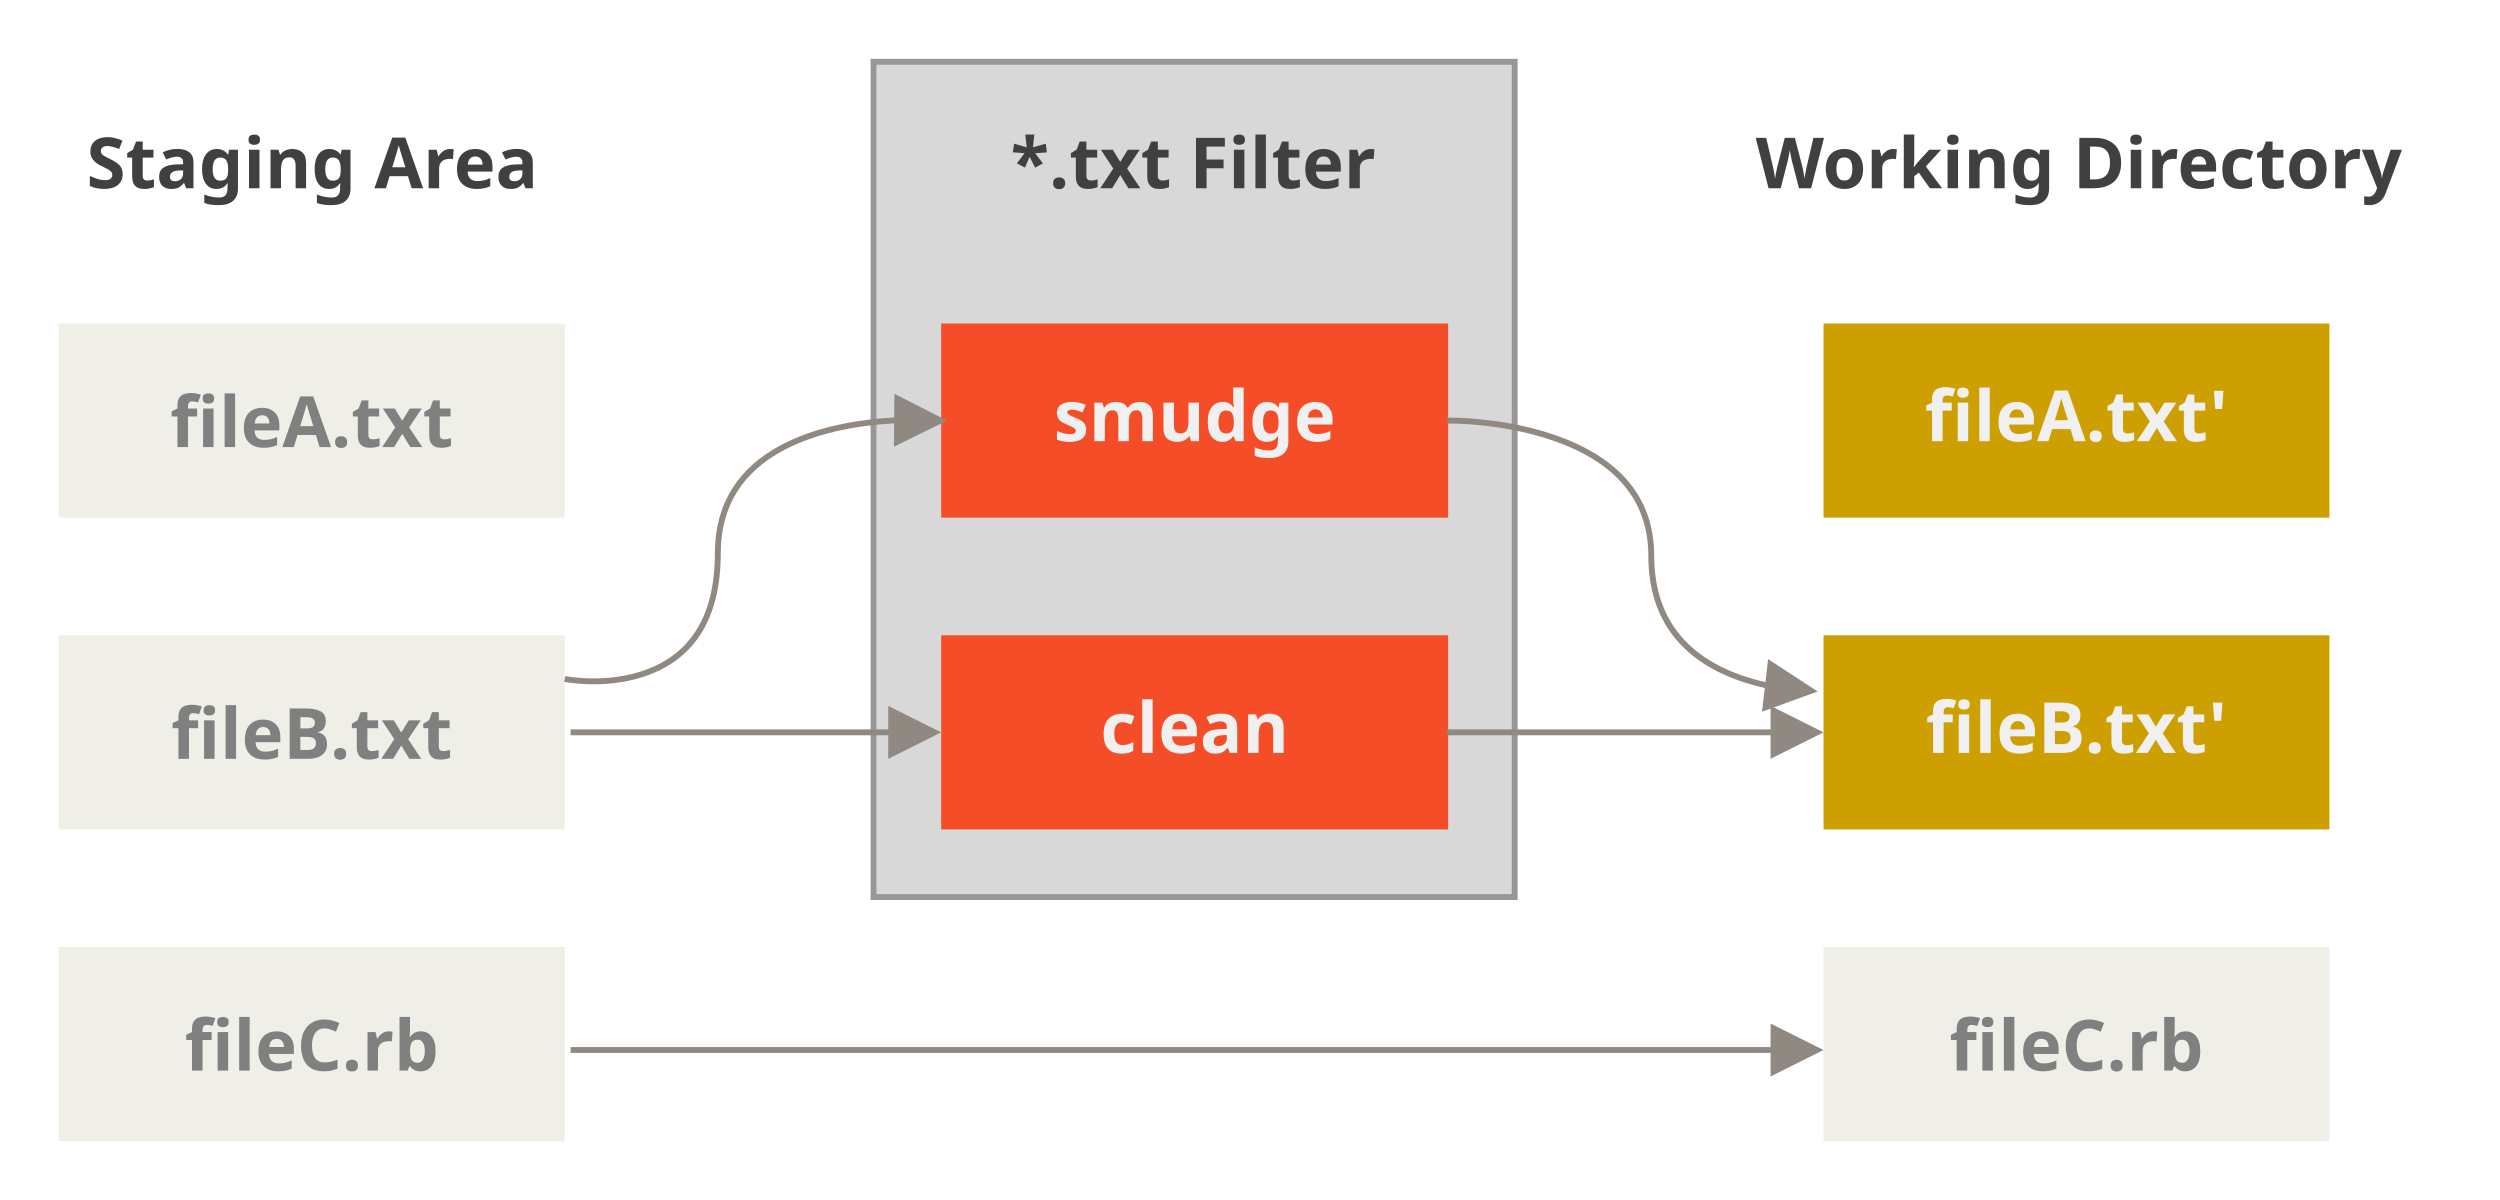
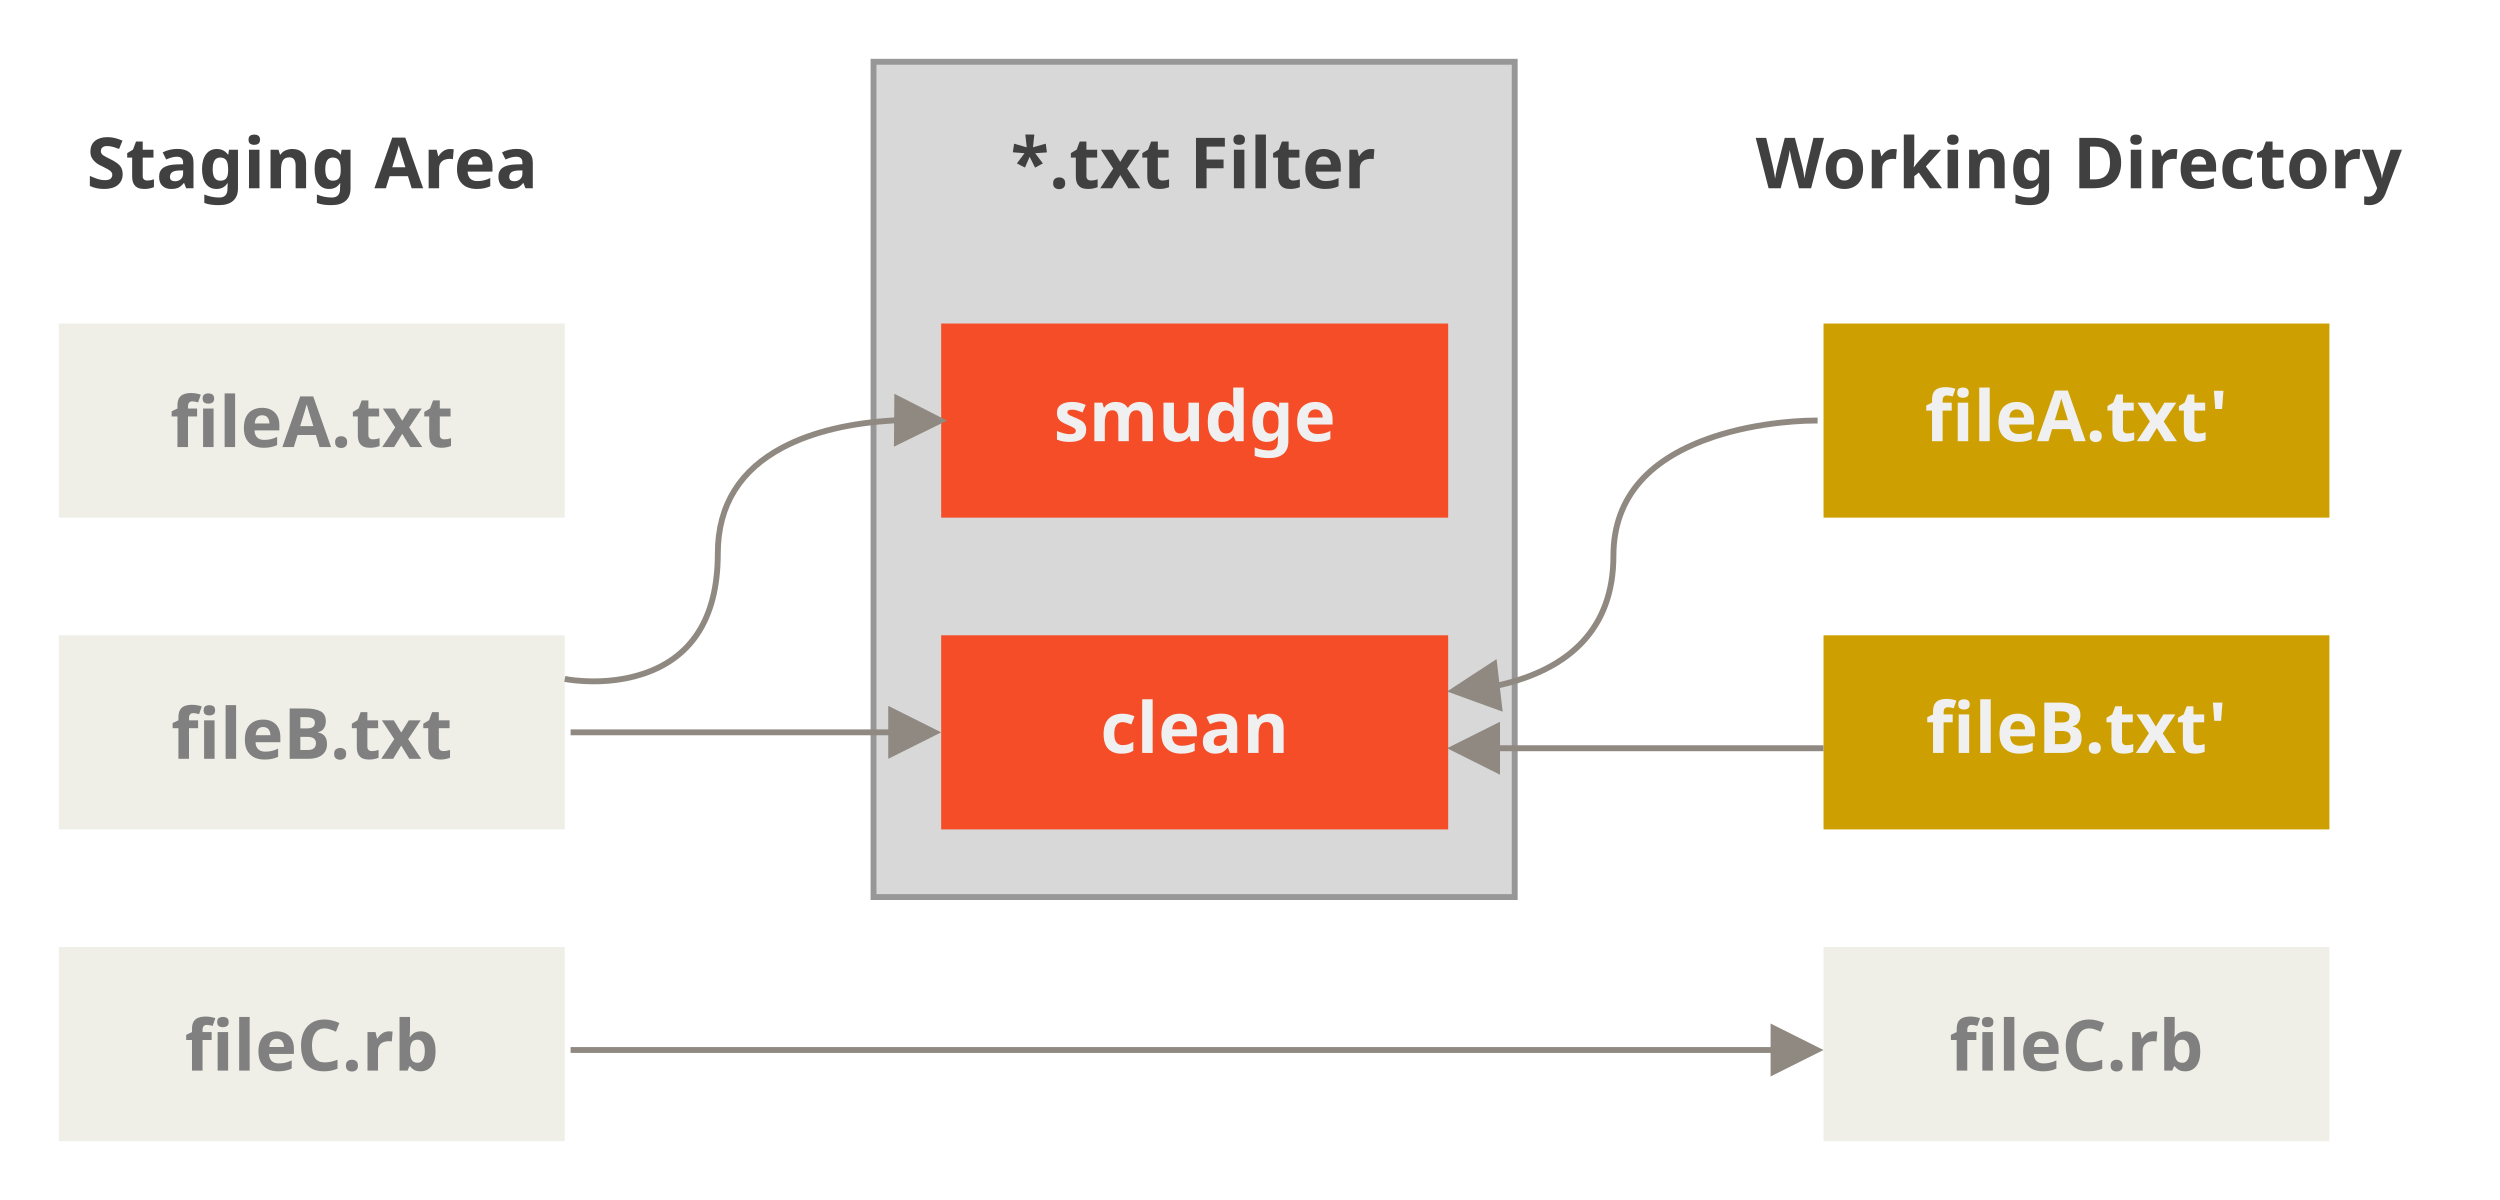
<svg xmlns="http://www.w3.org/2000/svg" id="svg1880" version="1.1" viewBox="0 0 425 204">
  <g id="08---Smudge-and-Clean" fill="none" fill-rule="evenodd">
    <g id="Group" transform="translate(10 10)">
-       <g id="g1950">
-         <g id="other" transform="translate(0 45)">
-           <rect id="Rectangle-2" width="86" height="33" fill="#EFEFE7" fill-rule="evenodd" />
-           <text id="master" fill="#979797" font-family="Source Code Pro" font-size="12px" font-weight="700" text-anchor="middle">
-             <tspan id="tspan1807" x="43" y="21" fill="#808080">fileA.txt</tspan>
+       <g id="g145">
+         <g id="other" transform="translate(0,45)">
+           <rect id="Rectangle-2" width="86" height="33" style="fill-rule:evenodd;fill:#efefe7" />
+           <text id="master" font-size="12px" font-weight="700" style="fill:#979797;font-family:'Source Code Pro';font-size:12px;font-weight:700;text-anchor:middle">
+             <tspan id="tspan1807" x="43" y="21" style="fill:gray">fileA.txt</tspan>
          </text>
        </g>
-         <rect id="Rectangle-10" x="138.5" y=".5" width="109" height="142" fill="#D8D8D8" stroke="#979797" />
-         <g id="goldref" transform="translate(300 45)">
-           <rect id="Rectangle-3" width="86" height="33" fill="#CD9F00" fill-rule="evenodd" />
-           <text id="master-2" fill="#979797" font-family="Source Code Pro" font-size="12px" font-weight="700" text-anchor="middle">
-             <tspan id="tspan1813" x="43" y="20" fill="#f0f0f0">fileA.txt'</tspan>
+         <rect id="Rectangle-10" x="138.5" y=".5" width="109" height="142" style="fill:#d8d8d8;stroke:#979797" />
+         <g id="goldref" transform="translate(300,45)">
+           <rect id="Rectangle-3" width="86" height="33" style="fill-rule:evenodd;fill:#cd9f00" />
+           <text id="master-2" font-size="12px" font-weight="700" style="fill:#979797;font-family:'Source Code Pro';font-size:12px;font-weight:700;text-anchor:middle">
+             <tspan id="tspan1813" x="43" y="20" style="fill:#f0f0f0">fileA.txt'</tspan>
          </text>
        </g>
-         <g id="g1823" transform="translate(300 98)">
-           <rect id="rect1817" width="86" height="33" fill="#CD9F00" fill-rule="evenodd" />
-           <text id="text1821" fill="#979797" font-family="Source Code Pro" font-size="12px" font-weight="700" text-anchor="middle">
-             <tspan id="tspan1819" x="43" y="20" fill="#f0f0f0">fileB.txt'</tspan>
+         <g id="g1823" transform="translate(300,98)">
+           <rect id="rect1817" width="86" height="33" style="fill-rule:evenodd;fill:#cd9f00" />
+           <text id="text1821" font-size="12px" font-weight="700" style="fill:#979797;font-family:'Source Code Pro';font-size:12px;font-weight:700;text-anchor:middle">
+             <tspan id="tspan1819" x="43" y="20" style="fill:#f0f0f0">fileB.txt'</tspan>
          </text>
        </g>
-         <g id="g1831" transform="translate(0 98)">
-           <rect id="rect1825" width="86" height="33" fill="#EFEFE7" fill-rule="evenodd" />
-           <text id="text1829" fill="#979797" font-family="Source Code Pro" font-size="12px" font-weight="700" text-anchor="middle">
-             <tspan id="tspan1827" x="43" y="21" fill="#808080">fileB.txt</tspan>
+         <g id="g1831" transform="translate(0,98)">
+           <rect id="rect1825" width="86" height="33" style="fill-rule:evenodd;fill:#efefe7" />
+           <text id="text1829" font-size="12px" font-weight="700" style="fill:#979797;font-family:'Source Code Pro';font-size:12px;font-weight:700;text-anchor:middle">
+             <tspan id="tspan1827" x="43" y="21" style="fill:gray">fileB.txt</tspan>
          </text>
        </g>
-         <g id="g1839" transform="translate(0 151)">
-           <rect id="rect1833" width="86" height="33" fill="#EFEFE7" fill-rule="evenodd" />
-           <text id="text1837" fill="#979797" font-family="Source Code Pro" font-size="12px" font-weight="700" text-anchor="middle">
-             <tspan id="tspan1835" x="43" y="21" fill="#808080">fileC.rb</tspan>
+         <g id="g1839" transform="translate(0,151)">
+           <rect id="rect1833" width="86" height="33" style="fill-rule:evenodd;fill:#efefe7" />
+           <text id="text1837" font-size="12px" font-weight="700" style="fill:#979797;font-family:'Source Code Pro';font-size:12px;font-weight:700;text-anchor:middle">
+             <tspan id="tspan1835" x="43" y="21" style="fill:gray">fileC.rb</tspan>
          </text>
        </g>
-         <g id="g1847" transform="translate(300 151)">
-           <rect id="rect1841" width="86" height="33" fill="#EFEFE7" fill-rule="evenodd" />
-           <text id="text1845" fill="#979797" font-family="Source Code Pro" font-size="12px" font-weight="700" text-anchor="middle">
-             <tspan id="tspan1843" x="43" y="21" fill="#808080">fileC.rb</tspan>
+         <g id="g1847" transform="translate(300,151)">
+           <rect id="rect1841" width="86" height="33" style="fill-rule:evenodd;fill:#efefe7" />
+           <text id="text1845" font-size="12px" font-weight="700" style="fill:#979797;font-family:'Source Code Pro';font-size:12px;font-weight:700;text-anchor:middle">
+             <tspan id="tspan1843" x="43" y="21" style="fill:gray">fileC.rb</tspan>
          </text>
        </g>
        <text id="Staging-Area-2" transform="translate(-11.397)" font-size="12px" font-weight="700" style="fill:#404040;font-family:'Source Code Pro';font-size:12px;font-weight:700;text-anchor:middle">
          <tspan id="tspan1849" x="54.5" y="22" style="fill:#404040">Staging Area</tspan>
        </text>
        <text id="Working-Directory-2" transform="translate(288.9)" font-size="12px" font-weight="700" style="fill:#404040;font-family:'Source Code Pro';font-size:12px;font-weight:700;text-anchor:middle">
          <tspan id="tspan1852" x="54.5" y="22" style="fill:#404040">Working Directory</tspan>
        </text>
        <text id="*.txt-Filter-2" transform="translate(138.35)" font-size="12px" font-weight="700" style="fill:#404040;font-family:'Source Code Pro';font-size:12px;font-weight:700;text-anchor:middle">
          <tspan id="tspan1855" x="54.5" y="22" style="fill:#404040">*.txt Filter</tspan>
        </text>
-         <g id="ref" transform="translate(150 45)">
-           <rect id="rect1858" width="86.187" height="33" fill="#F44D27" fill-rule="evenodd" />
-           <text id="text1862" fill="#979797" font-family="Source Code Pro" font-size="12px" font-weight="700" text-anchor="middle">
-             <tspan id="tspan1860" x="43.093" y="20" fill="#f0f0f0">smudge</tspan>
+         <g id="ref" transform="translate(150,45)">
+           <rect id="rect1858" width="86.187" height="33" style="fill-rule:evenodd;fill:#f44d27" />
+           <text id="text1862" font-size="12px" font-weight="700" style="fill:#979797;font-family:'Source Code Pro';font-size:12px;font-weight:700;text-anchor:middle">
+             <tspan id="tspan1860" x="43.093" y="20" style="fill:#f0f0f0">smudge</tspan>
          </text>
        </g>
-         <g id="g1871" transform="translate(150 98)">
-           <rect id="rect1865" width="86.187" height="33" fill="#F44D27" fill-rule="evenodd" />
-           <text id="text1869" fill="#979797" font-family="Source Code Pro" font-size="12px" font-weight="700" text-anchor="middle">
-             <tspan id="tspan1867" x="43.093" y="20" fill="#f0f0f0">clean</tspan>
+         <g id="g1871" transform="translate(150,98)">
+           <rect id="rect1865" width="86.187" height="33" style="fill-rule:evenodd;fill:#f44d27" />
+           <text id="text1869" font-size="12px" font-weight="700" style="fill:#979797;font-family:'Source Code Pro';font-size:12px;font-weight:700;text-anchor:middle">
+             <tspan id="tspan1867" x="43.093" y="20" style="fill:#f0f0f0">clean</tspan>
          </text>
        </g>
-         <path id="Line-6" d="m291 169h-204v-1h204v-4l9 4.5-9 4.5v-4z" fill="#8F8981" fill-rule="nonzero" />
-         <path id="Line-7" d="m141 115h-54v-1h54v-4l9 4.5-9 4.5v-4z" fill="#8F8981" fill-rule="nonzero" />
-         <path id="Line-8" d="m291 115h-55v-1h55v-4l9 4.5-9 4.5v-4z" fill="#8F8981" fill-rule="nonzero" />
-         <path id="Line-9" d="m142 61.968c-7.06.41-13.566 1.819-18.723 4.552-6.904 3.659-10.749 9.38-10.749 17.577 1e-6 11.618-4.927 18.264-13.106 20.948-3.913 1.284-8.043 1.504-11.761 1.114-.343-.036-.648-.075-.913-.113-.161-.024-.273-.042-.334-.053l-.492-.09.179-.984.492.09c.05.009.151.026.3.048.251.037.544.074.872.108 3.589.377 7.586.164 11.344-1.069 7.773-2.55 12.418-8.816 12.418-19.997-1e-6-8.588 4.064-14.637 11.281-18.461 5.322-2.82 11.983-4.258 19.199-4.67l.03-4.03 8.966 4.568-9.034 4.432.03-3.967z" fill="#8F8981" fill-rule="nonzero" />
-         <path id="Line-10" d="m290.01 106.96c-11.928-2.707-19.793-9.671-19.793-22.464 0-9.966-6.255-16.307-16.763-19.784-3.61-1.195-7.482-1.96-11.37-2.38-1.389-.15-2.69-.245-3.873-.296-.75-.033-1.321-.042-1.681-.041l-.02 0-.5.005-.01-1.0.5-.005.025-0c.376-.002.963.008 1.73.042 1.204.052 2.526.149 3.936.301 3.954.427 7.893 1.206 11.577 2.425 10.875 3.599 17.449 10.263 17.449 20.734 0 12.2 7.447 18.833 18.909 21.464l.453-3.912 8.423 5.504-9.457 3.436.466-4.029z" fill="#8F8981" fill-rule="nonzero" />
+         <path id="Line-6" d="m291 169h-204v-1h204v-4l9 4.5-9 4.5z" style="fill-rule:nonzero;fill:#8f8981" />
+         <path id="Line-7" d="m141 115h-54v-1h54v-4l9 4.5-9 4.5z" style="fill-rule:nonzero;fill:#8f8981" />
+         <path id="Line-8" transform="matrix(-1,0,0,1,536,2.7)" d="m291 115h-55v-1h55v-4l9 4.5-9 4.5z" style="fill-rule:nonzero;fill:#8f8981" />
+         <path id="Line-9" d="m142 61.968c-7.06.41-13.566 1.819-18.723 4.552-6.904 3.659-10.749 9.38-10.749 17.577 0 11.618-4.927 18.264-13.106 20.948-3.913 1.284-8.043 1.504-11.761 1.114-.343-.036-.648-.075-.913-.113-.161-.024-.273-.042-.334-.053l-.492-.09.179-.984.492.09c.05.009.151.026.3.048.251.037.544.074.872.108 3.589.377 7.586.164 11.344-1.069 7.773-2.55 12.418-8.816 12.418-19.997 0-8.588 4.064-14.637 11.281-18.461 5.322-2.82 11.983-4.258 19.199-4.67l.03-4.03 8.966 4.568-9.034 4.432.03-3.967z" style="fill-rule:nonzero;fill:#8f8981" />
+         <path id="Line-10" transform="matrix(-1 0 0 1 535 0)" d="m290.01 106.96c-11.928-2.707-19.793-9.671-19.793-22.464 0-9.966-6.255-16.307-16.763-19.784-3.61-1.195-7.482-1.96-11.37-2.38-1.389-.15-2.69-.245-3.873-.296-.75-.033-1.321-.043-1.681-.041l-.019 0-.5.005-.01-1.0.5-.005.025-0c.376-.002.963.008 1.73.042 1.204.052 2.526.149 3.936.301 3.954.427 7.893 1.206 11.577 2.425 10.875 3.599 17.449 10.263 17.449 20.734 0 12.2 7.447 18.833 18.909 21.464l.453-3.912 8.423 5.504-9.457 3.436.466-4.029z" style="fill-rule:nonzero;fill:#8f8981" />
      </g>
    </g>
  </g>
</svg>
